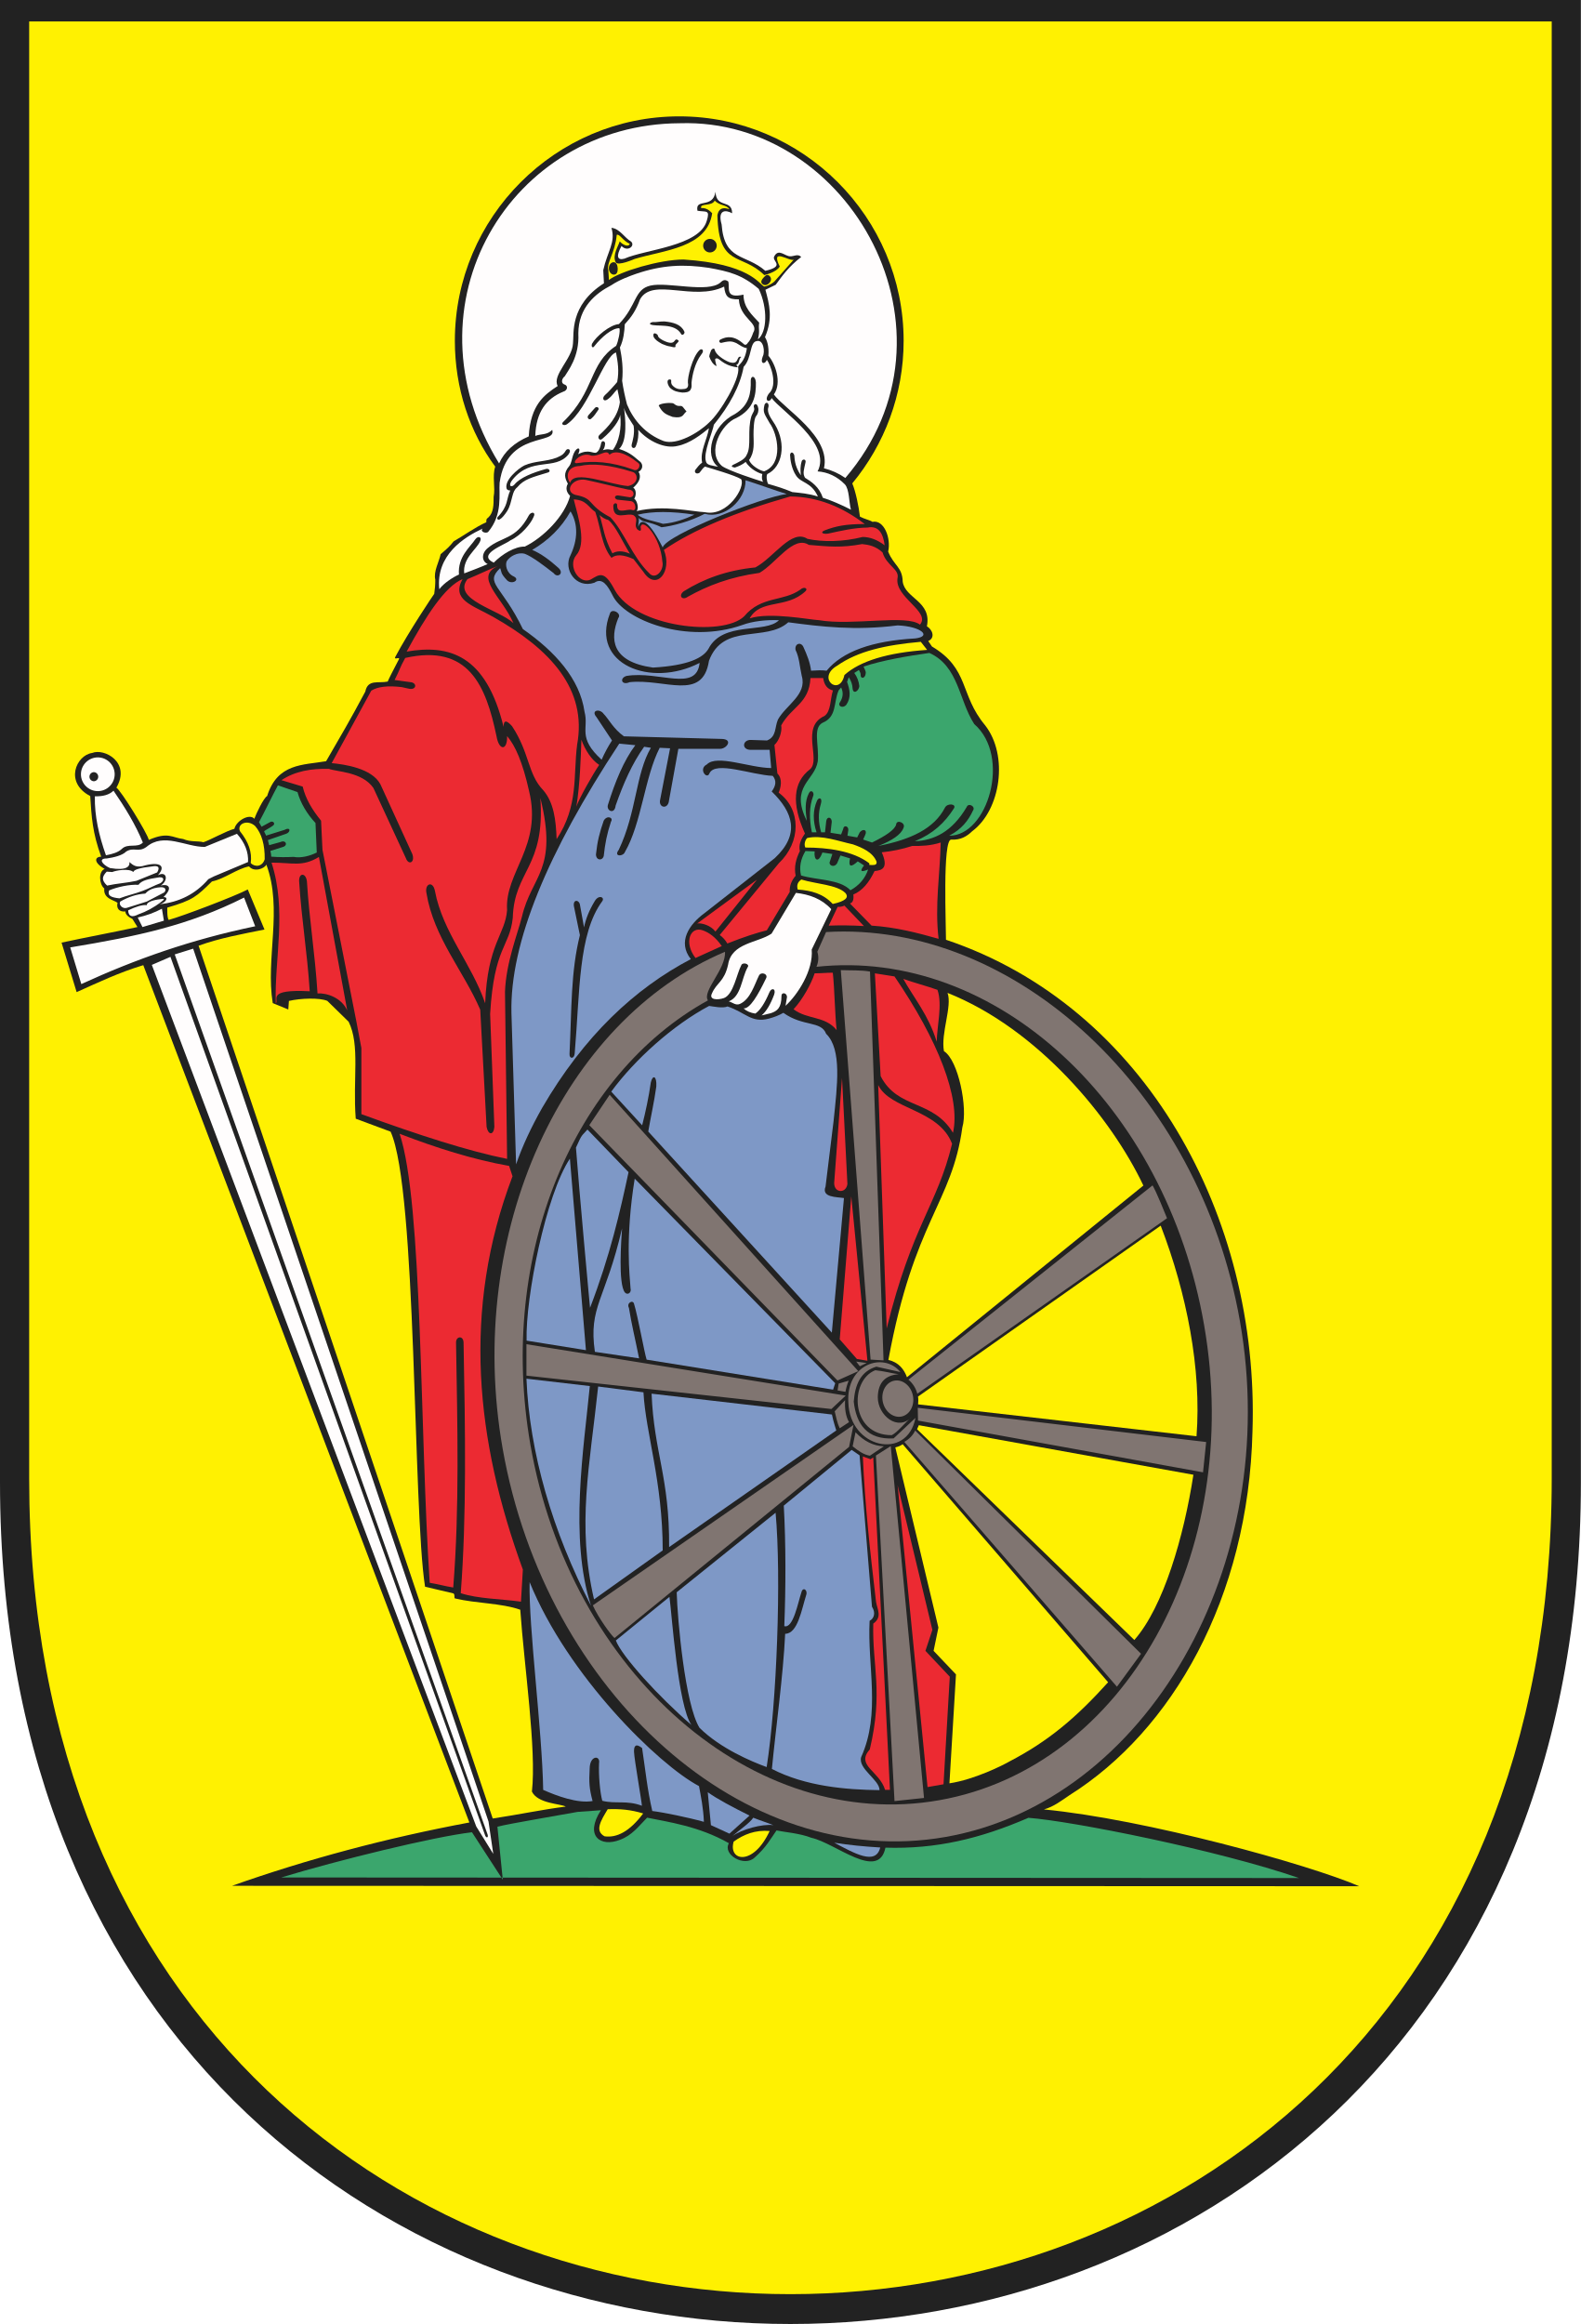
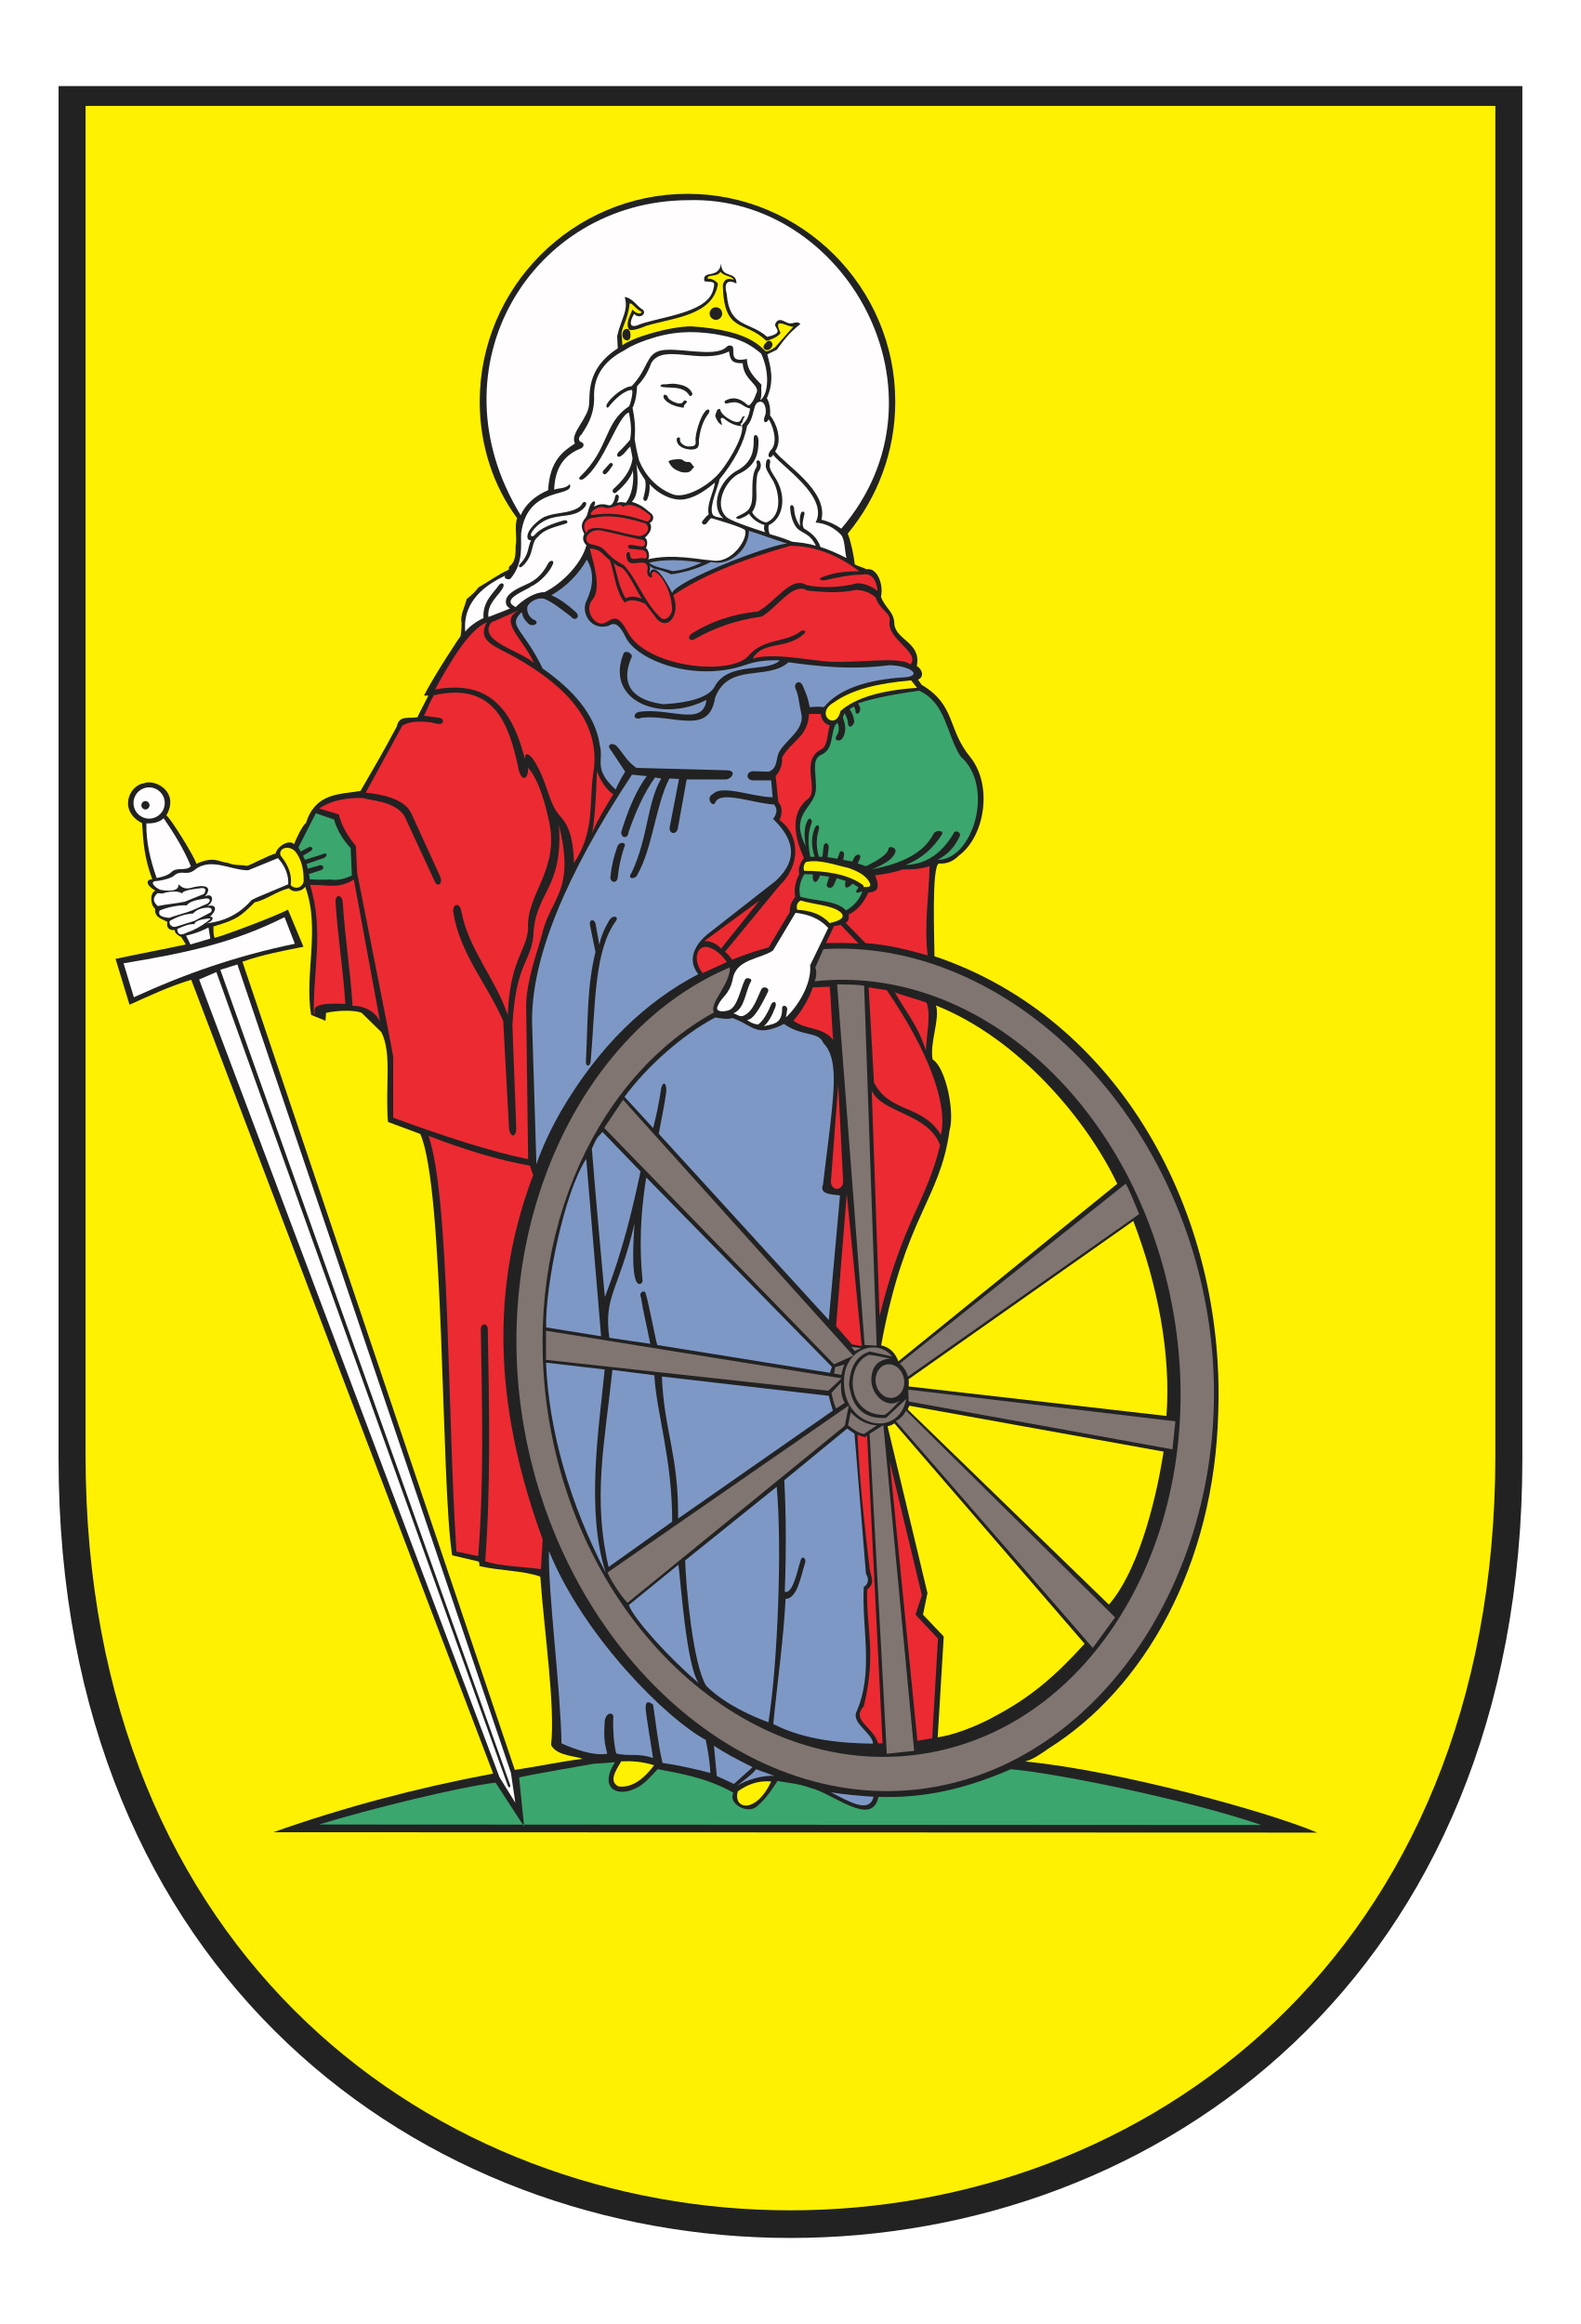
- <svg>
+ <svg viewBox="-20.37 -29.94 549.94 808.30">
  <path d="M509.199 0v477.379c0 361.406-509.199 361.406-509.199 0V0z" style="stroke:none;fill-rule:evenodd;fill:#222" />
  <path d="M280.621 278.57h.555c1.179 0 1.179-.543 1.179-1.027-1.179-3.082-4.714-4.594-7.628-5.621-4.715-1.027-9.985-3.082-14.7-2.055-.621.481-1.175 2.055-.621 3.078 7.071 0 15.324 1.028 20.598 5.079v.542h.621zM246.16 88.586s3.945-.863 4.992-2.758c-3.136-6.32 3.098-1.53 4.489-2.191l-6.211 7.023c-1.274 1.137-2.868 1.617-3.301 1.617-1.715-.89-4.719-7.324-25.938-8.703-7.656 0-20.511 3.852-24.062 6.586 0-1.027-.207-2.683-.207-3.226-.598-2.375 2.18-5.399 2.73-11.305.918-.375 1.985 1.93 4.207 2.906-.55 1.25-2.519.11-3.242-.82-.344 1.309-2.472 4.516-1.316 6.707.629 1.41 6.086-1.02 6.105-1.027 9.524-2.883 23.367-3.55 24.981-14.719.008.113-1.41-1.926-3.508-1.645-.641-1.722 3.449-.449 4.332-2.453 1.551 1.746 3.851 1.285 4.699 2.805-3.121-1.137-3.66 1.004-3.844 1.953.45 16.938 7.676 11.941 15.098 19.25zm-48.39-.141c-.868.032-1.614-.839-1.653-1.945-.039-1.101.637-2.027 1.508-2.058.871-.032 1.297.945 1.34 2.05.039 1.102-.32 1.922-1.192 1.953zm30.894-7.144a2.19 2.19 0 0 1-2.184-2.188c0-1.203.981-2.183 2.184-2.183a2.19 2.19 0 0 1 2.188 2.183 2.19 2.19 0 0 1-2.188 2.188m16.844 10.109c-.684-.66-.055-1.511.605-2.199.66-.684 1.11-.949 1.797-.285.684.66.504 1.57-.152 2.254-.66.683-1.563.89-2.25.23M77.281 267.672c2.793 3.488 3.953 6.777 3.477 10.27 1.496 1.503 3.816 1.093 4.5-1.231.066-4.656-.953-8.215-3.067-10.68-2.453-2.257-5.929-.75-4.906 1.641zm219.301-60.98q1.02 1.302 2.047 2.605-19.061 1.301-26.645 8.094c-1.539 7.156-9.175.941-2.32-3.016 6.684-4.687 15.496-6.656 26.918-7.683m-38.457 76.558c-1.184.754-1.578 1.824-1.184 3.219 4.371.332 8.172 1.293 11.278 4.648q6.052-1.312 4.035-3.574c-2.692-2.621-9.418-2.859-14.129-4.289zm-21.813 309.836c3.266-2.336 6.958-3.82 11.59-3.422-5.312 11.496-13.433 9.672-11.59 3.422m-40.562-10.437c4.031-.141 7.383.14 11.418 1.367-4.387 5.847-8.504 7.898-12.438 7.359-3.304-1.762-1.14-5.133 1.02-8.726M499.805 6.902V476.16c0 350.141-490.407 350.297-490.41 0V6.902zM151.18 586.914 46.152 310.828c-7.984 2.422-14.418 5.528-21.468 8.68l-4.856-15.942c7.766-1.671 16.688-3.343 24.453-5.015l-1.625-2.606c-1.18-.543-2.273-1.39-2.273-2.418-1.918.239-2.985-.964-2.52-2.773-1.015-.887-4.644-1.25-4.273-4.617-1.703-1.41-1.918-5.528.125-6.301-3.45-1.926-3.422-3.883-1.121-3.949-2.825-7.735-3.094-12.746-3.535-19.524-8.387-4.363-4.516-13.16.625-13.875 3.894-1.601 12.539 3 7.808 11.176 1.324.695 10.008 14.695 10.438 16.824 6.273-2.718 7.465-.714 11.078-.285 2.355 1.028 4.715.543 6.515 1.028 1.731-.485 7.618-3.77 9.973-4.313.621-2.68 4.942-5.027 6.422-3.23.555-1.571 3.02-6.778 4.129-7.325 3.316-10.589 11.523-9.941 18.996-11.218 4.82-8.344 7.527-12.852 12.621-22.422.809-4.086 4.231-2.582 7.219-3.227.152-.508 1.621-3.394 3.582-7.14.535-1.028-1.746.336-1.149-.79 4.176-7.906 12.219-19.929 12.547-20.316.223-1.422.344-2.934.344-4.57-.621-2.598 1.18-5.68 1.734-8.219 1.801-1.512 2.981-2.539 4.161-4.109 3.535-2.055 7.003-4.59 10.539-6.164 0-1.028 0-1.028.621-1.512 1.734-1.57 1.734-4.11 1.734-6.645.621-3.082-.519-6.672.516-9.754-8.246-11.128-13.004-25.293-13.004-40.531 0-39.804 32.465-72.273 72.273-72.273 39.809 0 72.274 32.469 72.274 72.273 0 17.414-6.211 33.426-16.539 45.93 1.097 2.637 2.089 7.406 2.464 10.699 1.622.852 2.954 1.012 4.051 1.68 3.758-.758 6.031 5.344 5.043 9.582 1.789 4.504 4.567 4.945 4.684 9.679.765 5.461 9.41 6.274 7.793 14.391 1.781 1.024 2.804 3.707.426 4.735l1.203 1.761c12.125 7.203 8.879 15.473 17.058 25.293 7.715 9.762 5.078 27.395-4.09 34.188-1.714 1.668-3.742 2.89-6.769 2.707-2.848-.168-1.641 28.14-1.684 32.254 64.25 21.562 101 89.242 98.727 158.257-1.274 53.895-26.043 96.532-58.863 117.184-2.727 1.836-5.149 3.758-8.329 4.633 32.754 3.144 85.254 17.703 101.582 24.73l-363.089-.133q36.417-12.89 76.414-20.386zm134.965-148.953c8.269-45.012 20.476-50.387 23.82-74.879 1.836-6.16-1.293-21.723-5.922-24.558-1.078-5.75 2.719-14.446 1.156-18.766 29.219 11.641 52.821 40.359 63.078 62.043l-76.148 61.734c-.918-2.535-2.668-4.82-5.984-5.57zm9.546 11.801 78.168-55.047c8.371 21.773 13.18 46.121 11.536 67.824l-89.68-10.269c.066-.711.113-1.899-.027-2.508zm-.312 10.515.574-1.296 88.438 15.957c-3.047 19.82-9.641 42.578-19.028 53.214zm-7.004 5.848c1.07-.258 1.668-.516 2.375-1.019l66.172 76.656c-10.223 11.316-19.043 18.867-31.758 25.496-1.926 1.133-11.25 5.848-19.352 7.051l2.106-35.071-7.211-7.593 1.551-7.493-13.879-58.019zM158.711 585.656 63.965 304.563c6.765-2.454 14.117-3.786 21.223-5.211l-5.379-12.903c-4.071 2.16-21.293 8.696-25.45 9.797-.62-.543-.472-4.199-.472-3.957 8.32-2.43 9.414-3.555 14.383-8.422 4.05-.828 7.96-4.047 11.945-4.855 1.566 1.976 4.992.75 5.578-.578 5.34 14.324-.301 30.222 2.055 44.609l5.007 2.055.204-2.754c3.738-.879 9.863-1.082 12.367-.016l6.871 6.715c3.734 7.594 1.301 18.402 2.285 31.227l11.227 4.175c8.531 18.653 7.14 121.387 11.101 146.551l9.16 2.156c.621.543.016 1.633.571 1.633 6.578 1.602 14.961 1.481 20.933 3.625 1.285 18.282 5.266 45.086 3.754 58.571 1.942 3.929 9.211 3.859 10.902 4.824-7.351.902-14.64 2.5-23.554 3.844" style="stroke:none;fill-rule:evenodd;fill:#fff101" />
  <path d="M165.078 378.824c-16.375 43.114-11.816 85.149 3.332 126.645q-.3 5.173-.605 10.347c-6.465-.91-13.844-.91-19.399-2.738 1.906-24.738 1.446-52.656.906-80.676-.039-2.386-2.472-2.152-2.421 0 .433 26.528 1.144 53.149-.907 78.848-2.523-.402-5.05-1.113-7.574-1.519-3.23-48.301-2.222-122.485-9.699-144.606 11.758 4.516 23.519 8.274 35.277 10.356l1.098 3.343zm123.035-64.367c13.957 20.402 21.403 39.242 18.836 50.352-6.523-10.813-17.761-7.434-23.297-18.25-.617-10.293-1.238-22.801-1.859-33.098 2.172.328 4.148.66 6.32.992zm2.832.789c3.387 6.141 8.117 11.602 10.766 20.231.078-4.895 1.898-12.051.246-16.7-3.469-1.242-7.543-2.285-11.012-3.531m-8.078 34.176c3.801 7.965 19.5 7.715 23.797 18.922-4.793 19.836-12.809 25.976-21.07 59.504zm-27.269-24.398c4.461 3.398 10.164 2.074 13.882 6.718-.574-5.226-.66-13.261-1.238-18.488-2.148 0-3.695.199-5.844.199-1.074 3.317-3.906 8.496-6.796 11.567zm15.617 22.16c.574 11.367 1.156 22.738 1.734 34.109-.41 3.316-4.793 2.984-4.215-.992q1.24-16.554 2.477-33.113zm2.976 38.093-3.718 46.059 5.535 6.324 3.387.563-5.204-52.949zm29.711 189.344-5.148.899-9.633-97.192 11.199 46.571-2.238 6.75 7.84 8.32-2.016 34.644zm-25.984-105.582 2.488.914.864-.59 5.382 107.055h-1.566c-1.863-6.148-9.559-7.797-4.926-13.047 4.402-18.597.746-26.847 1.117-40.496 2.985-2.098 1.27-4.648.895-6.973-1.902-16.125-3.547-30.738-4.254-46.859zm-27.117-190.98c7.332-6.907 7.242-17.52 0-22.782.679-1.597 1.363-4.433-.406-6.171-.364-3.063-.59-6.129-.954-9.192 1.457-1.324 2.551-4.254 2.184-6.312 3.324-6.036 8.973-7 9.426-15.231h4.097c.317 2.238 1.364 3.567 3.141 3.977-.91 2.742-.59 6.722-2.73 8.23-7.832 3.52-1.047 14.043-4.645 17.153-5.465 4.16-6.012 11.07-1.637 20.722-1.339 1.875-2.117 3.75-1.636 5.625-1.25 2.492-1.934 5.098-1.364 7.957-1.363 1.555-2.004 3.293-1.91 5.215l-7.379 12.348c-3.195.82-6.953 1.965-12.707 4.254a8.8 8.8 0 0 0-2.457-2.743l18.992-23.054zm-6.969 5.215c-6.148 4.527-13.117 9.605-19.27 14.132 1.356-.265 4.446.625 5.876 2.606l13.39-16.742zm-11.344 21.406c-2.82 1.277-5.648 2.558-8.472 3.84-3.879-5.039-1.649-10.309 2.32-8.918 2.051.73 4.098 2.148 6.148 5.074zm41.274-13.723 6.968 7.133c7.653.496 14.668 2.281 21.59 4.254-1.273-10.75.453-20.676.68-31.016-3.277 1.055-6.238 1.145-9.152 1.098-3.278 1.074-6.559 1.715-9.836 2.055 2.195 5 .23 5.816-2.321 6.035-1.765 3.715-3.972 6.39-6.828 7.547.18 1.691-.179 2.652-1.09 2.882zm-1.778.688q3.14 3.292 6.286 6.586a118 118 0 0 0-11.34-.137q1.43-3.018 2.867-6.035a4.7 4.7 0 0 0 2.183-.41zM186.09 149.117c5.047-.746 10.726-.461 17.797 2.09 1.543.887 2.711-1.359 1.703-2.09-4.418-3.578-7.637-4.148-9.274-2.66-.914-2.027-3.058.602-5.867.281-3.367-1.519-7.101 2.965-4.351 2.375zm-2.461 6.371c-1.594-2.199-.774-5.339 3.121-5.418 3.871-.906 9.281-.48 16.941 1.899 1.965.519 2.106 3.847-1.418 4.562-6.089-.504-17.386-5.386-18.648-1.043zm1.707 3.899c-3.766-1.168-.938-5.602 3.312-4.848 4.7.981 9.024 2.153 13.723 3.137 2.145-.027 2.207 2.504.473 2.469l-3.598-.567c-1.101-.219-1.734.789-.473 1.328 1.356.188 2.997.282 4.352.473 1.859.156 2.016 3.547.473 2.852-1.61-.473-4.825 1.519-4.825-1.426.157-1.074-1.293-.918-1.23.187 0 4.973 4.352 1.965 6.531 2.946 1.938 1.375-.203 2.898 1.231 4.562q1.462 1.136 1.039-.758c.484-3.16 6.386 3.032 7.004 11.121.66 2.754-2.27 6.082-4.258 3.707-5.457-5.257-8.172-13.562-12.492-17.968-7.856-4.18-4.883-6.02-11.262-7.223zm-.543 1.441c1.645 6.231 4.129 14.305.769 18.024-2.785 3.437.993 9.507 4.688 7.797 2.922-1.739 4.398-3.032 7.766 3.359 6.578 12.012 34.711 15.184 41.683 8.473 5.492-6.618 12.594-4.672 18.074-8.59 1.227-1.137 2.598-.367 1.672.5-6.14 5.808-14.425 2.343-17.984 8.761 6.434-2.125 19.582.465 22.25.567 10.977 1.879 28.301-1.942 32.601 1.445 3.598-4.137-8.16-8.777-7.23-14.926.727-2.945-3.547-4.046-4.82-8.336-2.188-2.019-4.375-2.464-6.559-2.687-6.855 1.273-10.773.797-17.18.266-4.964-3.2-10.429 5.839-15.894 9.007-9.43 1.297-16.719 4.129-23.035 7.664-1.864 1.379-3.239-.328-1.336-1.746 6.426-4.023 13.933-6.773 23.035-7.664 5.98-3.179 11.629-12.57 16.777-9.211 4.961 1.082 11.469.993 17.774-.601q3.546-.001 7.097 2.687c-.464-3.75-1.906-6.437-5.488-5.715-4.238.032-8.48 1.016-12.723 1.946-1.875.25-2.632-.446-1.062-1.059 3.555-1.351 6.617-2.019 12.852-2.031-7.157-5.473-15.036-8.77-23.973-8.875q-26.701 7.6-40.711 17.215c2.824 6.922-2.414 13.445-6.559 7.129q-1.604-2.085-3.215-4.168-4.881-2.215-7.097-.403c-3.242-3.922-3.481-9.859-5.223-14.793-2.363-1.566-2.726-3.808-6.93-4.035zm8.32 5.031c.739.704 1.887 1.407 2.801 1.598 2.395 1.832 4.668 7.25 7.004 10.871-2.555-1.097-4.297-.906-5.668-.125-2.676-4.926-2.863-8.312-4.137-12.344M88.824 323.117c-.453-14.554 3.645-29.734-1.363-45.308 6.746-.02 9.824 1.465 15.266-1.828l9.113 49.429c-1.84-4.101-6.512-5.66-9.57-5.488-.832-13.195-2.582-22.961-3.418-36.156-.379-2.742-2.582-2.742-2.504 0 .832 12.965 2.578 22.504 3.418 35.468-14.192-.746-9.766 2.77-10.938 3.887zm38.281-104.125 5.012.684c2.363.133 2.133 2.812-.683 2.058-.68-.148-1.364-.304-2.047-.457q-6.721-.796-9.797 1.145c-4.254 7.777-8.504 15.559-12.758 23.34 3.945.379 12.988 1.601 15.723 6.863l10.254 22.426c.949 2.781-1.231 3.648-2.051 1.371a51271 51271 0 0 0-10.481-22.652c-3.648-5.274-11.925-5.192-14.355-6.176-5.621-.113-10.86.722-15.266 3.66q3.416 1.026 6.836 2.059c.946 4.003 3.149 7.589 5.922 10.984.148 3.125.301 6.254.453 9.379q5.466 27.686 10.938 55.379c.527 2.82 1.062 5.644 1.593 8.465v21.281c18.399 6.738 34.614 11.945 46.938 14.414l-.68-53.777c.324-9.414 4.074-18.704 5.469-24.258 3.113-13.27 11.695-14.875 5.922-38.215 1.594 22.504-8.43 23.266-8.887 38.672-1.043 9.488-6.012 9.168-7.289 30.89.453 12.129.91 24.254 1.363 36.383-.226 2.742-1.976 2.742-2.504 0-.683-12.586-1.363-25.172-2.05-37.758-5.403-12.515-14.953-23.179-17.317-37.527-.656-3.031 2.082-4.137 2.731-.683 2.523 13.367 11.828 23.398 16.176 36.156.757-19.231 6.453-22.11 7.062-29.977-.832-12.215 11.469-20.59 7.063-38.445-2.032-9.113-4.426-14.606-7.063-17.617.148 4.652-2.582 4.879-3.418 0-3.391-16.2-8.918-29.797-29.394-25.172-1.969 3.558-1.555 3.476-3.418 7.094zm3.875-9.152c6.247-11.504 12.36-21 18-23.34-3.683 6.676 3.075 8.352 9.797 12.125 18.61 10.524 30.383 23.34 27.114 41.191-1.286 9.915.535 19.676-6.606 30.434-.226-6.254-.91-11.82-4.328-15.789-5.012-5.184-4.328-11.973-10.023-20.594-1.821-2.058-2.735-1.98-2.731.227-5.707-23.32-17.598-26.594-31.215-24.254zm56.286 28.379c1.211 3.39 3.308 6.551 5.738 8.113-1.762 2.524-6.527 10.832-7.363 13.465 1.152-6.801 1.468-16.621 1.621-21.578zm-21.875-37.531c-4.481-4.27-19.899-7.625-14.813-14.188 3.492-1.418 6.652-3.016 9.981-4.316-8.192 3.558 1.156 10.05 4.828 18.504" style="stroke:none;fill-rule:evenodd;fill:#ec2a32" />
  <path d="M196.883 351.547c7.597-10.367 19.887-21.41 31.523-27.594 1.282.168 4.418.848 5.926.172 5.852 1.938 7.652 5.426 13.34 3.91 1.812-.48 3.336-1.105 4.648-1.863 6.328 4.555 12.176 2.484 13.77 6.758 5.156 4.992 3.578 16.75 2.402 28.109l-2.586 21.086c-1.406 3.57 3.574 3.317 5.93 3.707l-3.906 43.336-59.125-64.758c.707-4.293 1.875-9.324 2.586-14.484.218-3.481-1.176-3.922-1.766-1.328-.652 4.644-1.703 9.586-2.789 13.801l-9.957-10.856zm55.578 133.32 21.859-17.933 2.551 1.761 3.988 48.731c1.313 2.039.61 3.855-.761 4.547-.754 14.769 3.644 29.765-2.707 43.863-1.164 3.781 5.949 7.34 5.902 10.672-10.723-.129-23.785-1.192-34.672-6.828 1.32-13.629 3.633-29.949 4.277-43.524 4.086-.031 5.297-7.886 6.762-12.425.61-1.731-1.074-2.789-1.523-.954-1.098 3.219-2.617 11.774-5.52 10.915.492-12.301.528-26.469-.164-38.821zm-62.406-63.699c6.484-16.914 9.695-31.043 12.398-43.684l-13.242-13.722c-1.965 2.308-1.559 1.066-3.699 5.824 1 13.352 4.543 51.965 4.543 51.578zm78.281 26.367.684-2.074-64.582-65.875c-3.106 19.113-1.606 31.465-1.344 35.328.394 1.438-1 2.285-1.828 1.309-2.196-2.801-1.164-16.824-.907-20.633-5.347 23.148-10.859 25.098-8.75 39.762l14.235 2.101c-1.344-6.719-2.434-11.039-3.266-16.25-.871-1.57 1.289-2.769 1.645-1.304 1.195 3.804 3.324 15.703 4.054 17.968l60.067 9.664zm15.187 147.438c-1.433 5.886-8.289 1.883-14.824-1.539 4.699.754 9.672 1.238 14.824 1.539m-40.902-9.586c-1.133 1.765-4.828 4.219-6.816 5.988 3.097-2.281 9.738-4.051 13.293-3.594-2.102-.855-4.371-1.539-6.473-2.394zm-14.656-8.215 1.019 10.609 5.965 2.735 6.473-5.817c-5.41-2.695-10.324-5.293-13.461-7.527zm12.18-422.492c.062 6.437-6.875 12.554-13.157 10.785-4.597 2.449-10.422 3.965-13.91 4.336-4.281-2.074-5.906-1.309-7.387-3.004.282 1.137-.187 1.805-.093 2.852.433-1.75 2.324-4.293 7.855 6.652 1.039-4.012 32.602-16.395 39.945-17.203-3.312-.996-9.937-3.422-13.25-4.418zm-34.743 11.074c4.786-1.145 10.953-1.137 18.27 0-2.887 1.344-6.231 2.609-10.129 2.945-2.742-.918-6.438-1.359-8.141-2.945M174.59 356.84c13.605-23.352 29.859-38.473 47.922-47.961-4.403-5.59-.457-11.234 4.34-14.754q11.35-8.887 22.707-17.773c8.183-7.657 5.953-14.7-1-21.465q2.166-2.848.332-5.028c-6.789-.277-18.422-4.917-20.371-.835-.778 2.234-3.727-1.395-.832-2.848 3.226-3.297 13.8 1.113 20.703 1.172q-.247-2.93-.5-5.867h-6.176c-2.949-.055-2.559-3.297.164-3.184q2.585.081 5.176.168c3.09-1.223 2.418-4.141 3.507-6.707 2.559-4.695 9.461-8.047 7.68-14.086-.75-3.383-.75-5.785-2.004-8.383-.332-2.012 1.668-2.683 2.504-1.004 1.223 2.68 2.168 5.028 2.504 7.711 1.723-.109 3.449-.222 5.008 0q7.591-9.222 28.555-10.394c5.507-.668 1.777-3.91-5.676-4.192-13.809 1.735-24.571.414-35.231-1.004-7.214 6.516-20.945-.035-25.547 12.407-2.031 13.164-14.152 5.675-25.546 6.875-2.672 1.171-3.336-1.34-1-2.012 10.488-1.699 22.511 5.34 23.543-4.192-15.758 8.168-35.282.383-28.887-15.929.555-1.844 3.949 0 2.672 1.508-2.68 6.644-2.34 14.027 11.183 15.929 11.52-.668 16.196-3.183 17.864-6.035 4.644-9.043 18.394-4.82 22.707-9.223-4.231-.168-8.457.332-11.688 1.508-17.957 6.383-38.203-1.629-41.91-9.554-1.609-3.192-3.336-5.77-5.844-4.024-5.953 2.012-10.129-4.305-7.679-8.887 2.281-4.859 2.558-9.89 0-14.085-2.969 5.285-7.157 9.351-12.356 12.406 2.781 1.144 5.566 3.211 8.348 5.699 2.168 1.844-.227 3.484-1.399 1.809-3.234-2.516-6.886-5.321-9.328-6.254-2.351-.657-4.828.886-5.75 2.273-.644 1.082-.226 3.949 2.211 5.031 2.133 1.043-.5 2.743-2.133 1.27-2.308-2.473-1.679-2.586-2.269-3.957-5.125 4.902.468 5.414 7.316 19.613 10.297 7.18 18.367 16.012 19.867 26.66 1.457 5.395-2.406 8.188 5.508 15.426a42.6 42.6 0 0 1 3.336-6.203 8200 8200 0 0 0-5.008-7.543c-1.89-2.18 1.055-2.848 2.336-1.004 1.613 1.617 3.059 4.75 6.512 7.211 9.184.223 22.207.613 31.391.836 3.894.055 1.777 3.129-.332 3.184h-13.524l-3.004 16.601c-.277 3.07-3.562 2.457-2.836-.332q1.584-8.213 3.172-16.434l-3.34-.164c-4.84 9.391-5.843 24.313-11.187 33.536-.555 1.562-3.781 1.617-2.004-.668 5.785-12.129 5.398-24.426 10.351-32.868a372 372 0 0 1-2.171-.336c-3.813 5.309-6.704 11.848-9.184 18.95-.332 2.961-3.004 1.73-2.504-.168 2.363-7.602 5.145-14.364 8.848-19.282q-2.585-.247-5.176-.5c-23.086 35.004-35.246 64.211-34.731 86.696l1.5 48.797c2.075-6.035 4.938-12.075 8.348-18.11zm19.871-81.164c-.441 1.617-2.445 1.453-2.504-.5.445-4.274 1.168-7.07 2.504-10.899 1.109-1.898 3.227-.949 2.336.332-1.336 4.079-1.891 6.985-2.336 11.067m-9.352 63.555c-.109 1.843-1.777 1.898-1.668.164.727-14.625.36-26.313 3.34-38.231-.668-2.961-1.168-5.922-1.836-8.887-.668-2.679 1.446-2.679 1.836-1.003.387 2.457.946 4.918 1.336 7.375.551-2.68 1.606-5.418 3.504-8.551 1.336-2.121 3.281-1.059 2.336.168-7.73 10.488-7.16 29.14-8.848 48.965m37.618 216.304c-4.356-6.023-6.329-35.816-7.098-41.269l-17.266 14.035c1.852 5.004 13.922 18.273 24.367 27.23zm2.582.895c6.734 6.676 16.859 10.906 21.629 12.644 3.261-20.547 4.773-61.16 2.878-81.902l-31.855 25.609c.242 8.696 2.684 36.153 7.344 43.645zm-35.332-110.055-20.407-2.371c.953 23.781 8.395 49.234 20.797 73.109-7.086-21.703-2.293-50.949-.39-70.738m1.355 68.699 22.125-15.769c0-22.133-5.504-37.848-6.199-50.918l-14.594-1.867c-2.719 25.726-6.93 44.422-1.328 68.554zm76.629-59.539-58.086-6.711c.754 18.938 5.82 26.985 5.645 49.403l53.839-37.559c.024-.016-.918-2.707-1.398-5.129zm-41.238 131.18c-.18-4.527-1-8.367-1.575-11.508-13.054-6.894-42.238-35.414-54.558-65.695-.36 14.363 4.039 47.648 4.367 66.91 4.367 1.937 11.129 4.453 15.91 3.59-1.058-4.012-1.195-5.891-.937-10.508.086-4.277 3.511-4.273 3.023-1.656-.18 3.801.285 9.34 1.043 12.09 4.305 1.089 7.891-.262 12.758 1.601 0-1.047-2.449-14.91-2.535-17.324-.063-1.875.472-2.934 2.597-1.27 1.071 7.043 1.633 13.164 3.282 20.282 3.484.418 11.472 2.047 16.621 3.484zM188.727 434.82l-5.165-61.687c-7.714 11.601-14.351 44.703-13.945 58.613l19.113 3.07" style="stroke:none;fill-rule:evenodd;fill:#7e98c6" />
  <path d="M262.977 311.359c57.679-6.253 112.503 44.207 124.871 115.418 12.793 73.672-25.512 142.391-85.278 152.965-59.765 10.574-118.949-40.886-131.746-114.562-10.652-61.336 14.114-119.231 57.192-143.008-1.946-2.965 5.832-10.023 5.507-15.652-52.097 22.019-83.875 90.308-71.625 159.984 13.848 78.766 77.899 136.398 142.586 125.094 64.68-11.305 108.735-87.379 94.891-166.149-13.051-74.242-72.559-128.898-133.305-125.285l-2.812 6.344q.742 2.425-.274 4.851zm27.269 144.852c-2.687.465-5.355-1.754-5.937-4.945s1.132-6.18 3.82-6.645 5.355 1.754 5.937 4.949c.582 3.192-1.132 6.176-3.82 6.645zm-.808-13.656c-2.274-.289-4.626-.985-7.516-1.278-8.402 3.278-8.133 20.993 5.32 20.907 1.887-.969 3.66-3.407 6.477-5.922-4.512 4.914-10.985-.465-10.985-6.27.067-4.945 2.629-7.133 6.707-7.429zm5.437 14.054c-2.676 13.965-21.258 9.727-21.625-4.992-.766-12.293 11.367-16.394 16.77-9.754l-7.747-1.738c-5.027 1.488-6.878 5.746-7.285 11.266.824 7.297 4.297 12.293 12.836 11.843l7.055-6.617zm-21.516-11.964-3.234.929-.344 2.203 2.543.461a15.8 15.8 0 0 1 1.039-3.597zm-1.156 6.269c-.152 2.793.192 5.215 1.27 7.082l-3.004 1.973c-.809-1.664-1.117-3.485-1.617-5.457zm3.356 10.34q4.102 4.352 9.136 4.527l-4.507 3.02c-1.926-.309-3.626-1.473-5.551-3.02l.925-4.527zm.23-22.766 3.352.465-2.196 1.043zm4.617-.636 4.176.246-4.355-125.207c-2.825-.508-6.465-.352-9.407-.465l9.59 125.426zm15.059 10.992q-.733-2.725-2.856-4.524l78.621-62.57c1.176 1.899 3.915 8.75 4.665 10.574l-80.43 56.516zm-20.559 10.051-1.422 7.074-75.546 61.547c-1.075-.836-5.258-6.59-6.993-10.52l83.961-58.105zm-85.094-96.539 6.555-9.782 80.086 88.996-6.703 3.008-79.938-82.219zm105.876 95.136-.083-4.117 92.895 11.02-1.008 9.757-91.801-16.66zm-13.563 11.258 4.785-3.047 10.711 113.321-9.504 1.011-5.988-111.285zm9.148-4.402c1.629-.91 2.793-2.129 3.5-3.66l72.75 71.902-7.757 10.609-68.489-78.855zM169.562 443.02v-10.125l102.84 16.55-4.605 4.321-98.231-10.75" style="stroke:none;fill-rule:evenodd;fill:#807571" />
  <path d="M90.598 604.629c17.988-5.48 49.144-13.133 61.422-14.559l9.929 15.282-1.738-17.075c3.91-1.011 21.793-3.992 25.824-4.761l7.52-.543c-5.399 8.383-.028 11.972 6.097 9.543 3.934-1.422 6.051-4.375 8.778-7.149 6.64 1.375 16.734 2.735 26.343 8.231-2.105 3.711 4.993 7.769 8.286 4.629 3.75-3.301 5.171-6.094 7.05-8.743 2.399.532 7.387.868 11.243 2.368 7.836 1.73 21.609 14.05 23.847 3.175 16.293.512 30.485-2.878 46.055-9.613 14.348 1.102 61.027 10.402 87.164 19.399l-327.844-.184zm-7.18-339.836c1.496-2.734 4.594-9.137 6.094-11.875l6.312 2.168c1.008 3.648 3.137 7.109 5.793 9.961l.41 9.504c-2.207 1.098-5.043 1.867-7.461 1.402a54 54 0 0 1-7.218-.07c.019-.613-.114-1.231-.25-1.848l3.886-1.23c1.934-.465 1.098-2.449-.613-1.641-1.226.34-2.453.684-3.68 1.024a196 196 0 0 0-.406-1.641l5.93-2.051c1.445-.519 1.449-2.351-.61-1.23q-2.965.92-5.929 1.847c-.067-.476-.531-.957-.602-1.437.75-.547 1.895-1.094 2.645-1.641 1.312-.726.168-1.933-.817-1.23q-1.327.716-2.656 1.437-.405-.716-.816-1.437zm215.898-54.531c9.52 4.297 9.473 15.187 14.485 22.918 12.011 10.488 4.297 36.066-8.063 35.953 4.039-2.113 6.157-4.883 7.653-8.094.953-1.324-1.5-2.652-2.047-1.097-4.735 7.98-10.477 10.679-16.672 10.976 5.875-2.422 9.609-5.945 12.57-10.566.953-1.461-2.047-1.828-2.867-.274-3.48 6.793-11.043 10.313-21.453 12.352 4.371-1.715 7.336-3.684 8.062-5.762.911-1.691-2.14-2.836-2.32-1.234-.34 1.758-3.437 3.769-7.785 5.898l-2.867-.961.679-1.508c.723-1.574-.625-2.156-1.773-.82q-.406.822-.816 1.645-1.57-.271-3.141-.547.134-.891.273-1.782c.137-1.371-1.504-1.781-1.636-.41l-.68 1.782-3.414-.547c.137-1.188.269-2.379.406-3.567-.043-1.461-1.457-1.828-1.773-.273l-.41 3.703H264.5c-.953-3.199-1-6.219-.133-9.055.68-2.148-.679-2.379-1.226-1.097-1.317 3.015-1.364 6.402-.137 10.152h-1.5c-.906-4.41-.863-8.348.406-11.664.5-1.051-.637-2.375-1.363-.957-1.414 2.695-1.094 5.851-.684 8.918-5.554-11.207 2.551-12.809 3.551-19.211.453-5.121-1.684-10.656 1.504-12.352 4.691-1.918 3.504-6.449 5.191-10.429q.41-.475.821-.961c.769 1.597.636 3.199-.407 4.801-.816 1.234.954 2.054 2.047.82 1.692-2.469 1.141-4.938.27-7.41q.272-.751.543-1.508 1.16 1.78 1.226 3.566c.18 2.102 2.004.914 2.184-.683q-.271-2.403-1.637-4.254c.59-.317.91-.637 1.5-.961.274.547.637 1.094.547 1.644 0 1.325 1.5 1.141 1.637-.547.137-.73-.449-1.46-.68-2.191 6.008-2.016 14.07-3.387 21.18-4.391zm-19.703 69.769c-.945 2.86-2.847 5.086-5.695 6.676-3.402-3.613-10.606-3.18-15.906-4.769q-.948-3.934 1.422-7.868l2.968.118c-.355 2.511 1.067 4.23 2.493.355q1.6.235 3.203.477l-.828 2.504c-.473 1.113 1.382 2.105 2.371.476l1.066-2.504c1.027.317 2.059.633 3.086.953-.59 2.703.234 3.02 2.492.953q1.008.652 2.016 1.309-2.193 2.802 1.304 1.309" style="stroke:none;fill-rule:evenodd;fill:#3ba66d" />
  <path d="M256.344 287.543c4.351.492 8.308 1.887 11.398 5.246-2.097 4.328-4.191 8.66-6.293 12.996.567 6.707-4.496 14.531-8.429 18.125l.472-2.859c-.078-1.43-1.82-1.547-1.777-.356.004 3.938-1.422 4.93-3.442 5.602-.988.234-1.976.477-2.968.715q2.255-1.905 4.035-6.676c.711-2.023-.867-2.383-1.543-.715-1.504 3.535-3.004 5.801-4.512 6.797q-2.372-.356-3.797-1.668c2.035.18 4.571-4.109 7.242-9.656.79-1.391-1.503-2.305-2.253-.953-1.422 2.82-2.731 7.668-6.172 9.179-1.344.555-2.215-.437-3.559-.832 4.035-1.629 4.035-7.312 6.055-10.968.867-1.071-1.582-1.786-2.016-.715-1.543 2.898-2.492 9.379-5.578 10.609-2.094.715-4.906.594-3.918-1.43 1.504-3.574 3.957-3.695 5.223-9.3 1.105-7.114 9.457-6.953 14.008-10.016q3.915-6.557 7.835-13.113zM194.527 91.246q-.106-2.116-.218-4.238c1.336-6.09 4.062-8.93 2.629-13.629 2.621.18 4.316 3.301 6.324 4.41 1.441 1.356-1.125 3.488-3.074 1.438-1.793 3.215-1.43 4.726.937 4.07 6.727-2.981 24.113-3.981 26.504-12.133 1.164-3.726-.133-2.812-2.977-3.293-.836-4.203 4.953-.515 5.813-6.113.195 5.535 5.344 2.242 5.351 6.918-2.207-1.223-4.722-1.055-3.386 3.601.879 11.852 7.664 9.356 14.082 14.946 6.664-1.559 1.922-3.12 2.886-4.684 1.395-2.629 3.407 0 5.11 0 1.183.07 2.523-.933 3.554.223-4.124 3.191-6.093 6.07-8.218 8.953l-3.309 1.601c1.227 4.551 2.508 9.141-.133 15.239.555.926 1.344 2.836 1.102 6.011 2.105 2.395 4.484 8.583 1.758 12.477 3.269 4.574 18.508 13.547 16.133 23.762q3.75.94 6.886 3.121c40.137-46.856 1.477-116.024-53.32-114.238-54.356.226-89.785 58.082-58.207 109.554q2.555-5.688 9.551-8.699c.57-10.301 5.148-13.492 9.328-16.234-1.903-3.493 4.668-8.657 4.922-13.684.39-3.105-1.219-12.254 9.961-19.387zM31.504 254.781a5.44 5.44 0 0 1-5.434-5.433 5.443 5.443 0 0 1 5.434-5.434 5.443 5.443 0 0 1 5.433 5.434 5.44 5.44 0 0 1-5.433 5.433m-1.277-3.179a1.47 1.47 0 0 1 0-2.938 1.47 1.47 0 0 1 0 2.938m-7.61 53.507 3.578 11.809c17.555-8.059 35.371-14.324 56-18.617q-1.786-4.618-3.578-9.242c-17.91 8.996-34.254 12.441-56 16.05m57.281-27.48c.168-3.207-1.019-6.246-3.578-9.113q-5.174 2.117-10.355 4.234c-6.262 0-13.168-4.75-18.793 0-2.633 1.91-4.074-.066-6.547 1.5-1.223 1.258-4.059 1.914-6.234 2.219-2.856-.043-1.489 1.969 1.02 3.078 5.452.93 6.48-.555 6.26-1.926 1.259 1.067 2.278 2.008 5.24 1.028 4.823-1.157 6.538.332 3.96 3.207 2.856-1.497 3.492 1.668.895 3.336 2.011-.598 4.359.296.894 3.722 1.95-.082.594 2.008-1.406 2.309q9.716-.961 15.851-8.086l1.79-.899q5.496-2.308 10.992-4.621zm-45.515 3.082q.892.06 1.789.125c1.105-.512 5.41-1.281 6.773 0q.19-1.154 6.008-1.797 3.13-.575 1.66 1.926-3.322 1.348-6.648 2.695c-3.11.684-6.348.852-9.461 1.539-1.79-1.668-1.746-2.824-.125-4.492zm.765 6.035c-.593 1.668.508 2.266 3.32 2.567 2.598-.985 4.942-1.454 7.544-2.438 1.789-.641 3.836-1.797 5.625-2.437 1.445-.856 1.363-2.352-1.02-1.797-2.64.425-5.027.855-6.008 2.308-2.855-.172-6.859.688-9.46 1.797m3.582 3.598q4.025-2.309 8.055-2.567c.594-.562 1.621-1.843 4.985-2.054 1.789-.039 1.746 1.027 1.148 1.668-1.918 1.066-3.703 1.883-5.625 2.949-2.3.684-4.219 1.367-6.52 2.051-1.32.34-2.64-.981-2.043-2.051zm2.555 2.824c.086 1.965 1.192 2.395 3.324 1.281 2.426-.843 4.856-2.105 7.285-3.98 1.169-.832 1.297-1.203-.312-.891-2.277.254-4.395.977-4.285 1.918-1.45-.18-3.531.481-6.008 1.668zm3.07 2.309 1.532 3.078 6.902-2.055-.637-3.851a30.3 30.3 0 0 1-7.797 2.824zm1.66-24.141c-1.777 1.883-4.808.113-6.773 2.051-1.187 1.109-2.894 1.625-5.113 2.055-2.258-6.333-3.703-12.668-3.578-19.004q4.026.13 6.008-1.797c3.726 5.418 7.097 10.929 9.46 16.691zm114.258-104.789c-.332.434.071 1.074.688.719.781-.438 1.59-1.469 2.375-2.649.98-1.605 1.144-2.797 1.668-4.711.355-1.332.648-2.218 1.598-2.984 2.207-2.637 4.738-3.188 9.933-4.77.973-.296.356-1.41-.699-1.113-4.203 1.145-8.375 2.805-10.125 4.996-1.047 1.188-2.285.414-.512-1.707 6.008-7.262 13.555-2.715 17.875-7.941 1.328-1.766-.386-2.227-.859-1.25-.551.941-.992 1.449-2.879 2.238-3.559 1.356-6.93.992-10.465 2.527-1.992 1.024-6.512 4.766-5.683 7.481.257.535.89.613 1.175.543-1.359 2.871-.504 4.867-4.082 8.613zm-3.031 4.762c-.781.625-2.754-.125-1.773-1.09-6.02 2.812-15.117 8.492-13.977 19.539 1.438-1.981 4.551-3.961 6.336-4.727-.453-5.699 3.59-8.839 5.246-11.324.883-1.273 2.184-.797 1.617.496-1.035 2.653-5.734 5.5-5.168 10.453 1.668-.625 6.196-2.359 7.551-3.007-1.969-.907-2.019-3.415-.043-5.094 4.489-3.824 9.098-2.641 13.274-10.524.66-1.324 2.539-1.277 1.468.629-.796 1.895-3.816 5.727-7.421 7.383-1.774 1.445-10.922 4.461-5.329 7.16 2.715-2.738 6.844-5.265 10.02-5.179 5.937-2.891 12.828-9.754 14.582-16.336-1.187-1.141-1.516-2.543-.723-3.922-.91-1.703-1.59-3.301.457-5.68.731-.883.786-2.535 1.45-4.059.988-2.277 2.57-2.054 1.41.243 3.633-1.875 4.902.082 5.98-.594.899-.617 1.285-2.129 1.406-2.867.231-1.18 1.27-.731 1.297 0-.078.992-.242 1.547-.726 2.172 1.847-.571 2.23-.114 3.195-.075 2-2.511 2.926-7.117 2.383-11.324-.098 1.586-2.387 4.953-5.707 7.692-.938.953-1.801-.465-.969-1.196 2.805-2.597 5.961-5.89 6.582-10.578-.172-1.363-.515-2.769-.793-4.144-1.012.867-1.504 2-2.887 3.05-1.5 1.325-2.328-.125-1.062-1.23.719-.551 3.492-3.613 3.875-4.152.695-3.708.176-6.426-.375-9.508-3.867 1.031-8.742 18.109-15.766 23.074-.863.684-2.152.102-1.257-.703 10.41-10.051 8.167-18.707 17.058-24.508.676-1.391 1.438-4.883 1.035-5.687-2.355-.043-5.75 2.867-8.058 5.804-.414.664-1.071.336-.766-.754 1.32-2.449 5.875-6.183 8.684-6.363 5.89-6.148 4.879-11.199 10.164-12.406 5.484-1.278 18.547 2.488 22.539-.989.902-.898 1.562-1.019 2.531-.324.539 2.141-1.148 5.578 4.887 4.227.035 4.191 2.703 6.476 5.062 9.015-.328 2.266.321 2.469-.41 5.375 2.973-2.269 3.227-10.031.27-16.238-5.442-4.648-9.715-5.629-16.09-6.789-8.145-1.211-15.012-.937-23.473 1.949-1.949.696-5.226 1.844-7.922 3.653-5.14 2.656-10.586 7.183-10.629 15.531.414 7.574-3.437 12.141-4.371 13.797-.933.691-1.414 2.277.035 2.695 1.036.379.934 1.859-.554 2.277-5.43 2.231-8.742 6.547-8.977 14.243 1.555-.719 3.875-.2 5.442-1.973 1.761 4.996-14.664.156-16.922 17.027-.293 3.637 1.082 10.231-3.715 15.871zm33.156-36.453c1.043-.883 1.426-1.618 2.352-2.922.344-.586-.551-1.235-1.141-.551-.562.551-1.07 1.285-2.156 2.426-.547.89.426 1.543.949 1.047zM62.207 305.52l-5.926 1.843L157.043 590.77c.344 1.031-.336 1.265-.738.437L54.902 308.149l-5.996 2.593 104.485 277.45 5.492 8.855-1.528-10.414-95.14-281.121zm164.852-140.567c7.296 1.539 13.144-8.125 11.656-10.64-1.981-1.266-9.985-3.543-11.656-4.051-.832.578-1 1.133-1.782 2.015-1.129.637-1.843-.375-1.211-1.089.52-.586 1.043-1.469 2.09-2.207-.777-3.618 1.664-7.543 2.188-11.075-2.352 1.93-6.114 4.918-10.082 5.692-4.024 1.023-9.348-1.395-12.688-5.188.145 1.336.012 3.571-.84 5.418-.363.805-1.566.5-1.254-.734.27-1.098 1.032-3.457.602-6.008-1.312-2.109-2.402-3.434-3.105-5.727.468 3.047 1.199 10.707-1.559 13.215 4.066 1.332 5.074 2.852 6.828 4.157.899.855.899 2.425-.562 3.195 1.039 1.766.093 3.527-1.731 5.144 1.012.481 1.02 2.555.332 3.567.949.472 1.621 3.344.711 3.965 8.836-2.094 18.024.179 22.066.347zm10.734-46.496c.582 3.586-5.715 14.363-9.434 17.649-3.379 3.339-10.425 7.355-14.617 5.925-5.789-2.222-9.664-6.64-11.789-11.785-.664-2.558-1.199-5.082-1.566-7.59.406-4.019-.055-7.425-.715-10.742 1.168-2.441 1.469-5.176 1.558-7.484 2.161-2.352 3.579-4.371 4.922-8.028 4.032-7.195 17.157.735 27.09-4.109.371 3.215 1.192 4.156 4.742 4.109.313 6.243 6.645 7.536 4.61 10.758-.344 1.028-.946 2.492-1.711 3.219-.149.32-.645.926-1.211.512-3.199-2.918-5.578-2.575-7.543-1.586-.891.39-.332 1.347.41 1.07 2.918-.719 3.438-.351 4.617.106 1.36.777 2.047 1.433 3.414 1.64-.777 5.274-3.179 5.184-2.773 6.332zm-17.367-11.648c-1.043-2.352-3.539-2.996-6.41-3.293-1.719-.016-2.411.293-3.774.199-.719.144-1.058.441-.781.734 1.93.938 7.727-.64 9.93 3.09.297.735 1.316-.094 1.043-.734zm-4.442 4.793c1.254.367 1.789.32 1.547-.274.051-.668 1.477-1.312.926-1.746-1.684-1.223-.277 2.344-4.965 0-2.32-1.293-1.043-1.469-2.09-2.058-.945-.551-1.074.281-.89.918.519 1.027 1.386 1.554 2.722 2.316.782.293 1.704.726 2.75.844m21.305 6.672c-4.934-.735-5.609-3.332-6.723-2.797-.554 0 .133 1.793.235 2.437-1.176-.48-1.914-1.867-2.356-3.082 0-.48.395-1.508.621-2.055.368-.507 1.071-.843 1.176 0 .391 1.422 2.762 3.118 4.692 3.856 3.433 1.055 2.027-2.313 3.839-1.672-.941.668-.601 2.262-1.453 2.426-.468.246.848 1.004-.031.883zm-17.512 8.144c1.043 0 2.075-.09 2.598-.824.52-.883.363-1.332.363-2.36.239-2.355 1.028-6.269 3.145-9.07 1.07-1.23.316-2.086-.52-1.469-2.379 2.192-3.98 8.938-3.789 10.606.238 1.012-.058 1.859-1.148 1.965-.953.062-2.555.426-3.981-1.317-.629-1.129.149-1.601-.633-1.757-1.492-.043-.597 2.214.137 2.832 1.145.957 2.149 1.199 3.832 1.398zm-3.109 7.852c3.687.597 3.219-.954 4.457-1.739-1.043-1.175-1.211-1.957-2.168-1.793-1.273.071-1.703-.734-2.227-.882-1.542-.266-4.277.144-4.57.726 1.313 2.594 2.547 2.934 4.508 3.688m30.973-7.504c3.101-2.817.437-9.532-.641-10.887-.637 1.668-2.324 1.316-1.301-1.141.742-1.32.297-5.496-1.969-4.894-2.324.324-1.5 5.469-4.207 8.293-1.148 6.207-4.554 12.445-9.593 18.637-.328 2.222-3.551 9.113-2.524 11.894.254 1.188 2.051 1.262 3.864 1.641-4.516-3.45-2.098-13.258 5.488-16.989 4.64-2.882 5.16-6.851 5.054-10.761 0-1.637 1.438-1.735 1.657.539.058 4.058-.512 8.586-6.313 11.527-4.699 1.817-9.746 10.934-4.617 15.453 2.234 1.578 11.231 4.481 13.309 5.106-.524-.602-.512-1.633-.309-2.543-.59-.09-3.695-1.215-5.351-3.883-1.094.875-2.036 1.316-3.481 1.816-1.145-.152-1.215-.504-.621-.863 1.504-.73 3.863-1.715 4.418-3.227 1.641-2.859.105-7.812 1.535-12.503.418-1.145 1.211-1.778.773-2.875-.3-.844 1.086-1.875 1.465.535.016.441.024 1.504-.824 2.48-.687 1.031-.746 4.555-.746 5.856 0 2.535.484 5.539-1.441 8.183.703 1.805 3.464 3.387 4.859 3.629 6.293-2.359 4.426-11.973 1.754-15.574-1.731-3.082-2.25-3.395-1.606-5.953.637-1.219 1.649-.196 1.168 1.039-.484 1.793 1.149 3.715 2.188 5.43 3.785 6.406 2.293 13.668-2.457 15.918-.391.429-.281 2.078.207 3.175 3.312.961 4.82 1.422 7.836 2.653 2.387.265 5.223.441 8.23 1.429-2.183-4.851-5.48-4.214-7.09-6.851-1.335-2-1.832-4.914-1.878-6.551.105-1.004.996-1.102 1.367.16.109.758-.043 3.231 2.105 6.41-.121-1.465-.273-2.75.309-4.625.371-.754 1.496-.554 1.176.543-.461 2.203-.996 3.469-.137 4.871 2.098 1.293 4.547 2.883 5.734 6.438 2.188.621 6.434 2.461 9.051 3.836-.644-2.266-.492-6.645-1.969-8.168-2.468-2.524-5.519-3.949-8.773-4.16 4.73-8.985-11.758-19.477-14.797-23.621-.609 1.656-2.629 1-.898-1.434" style="stroke:none;fill-rule:evenodd;fill:#fffdfd" />
</svg>
